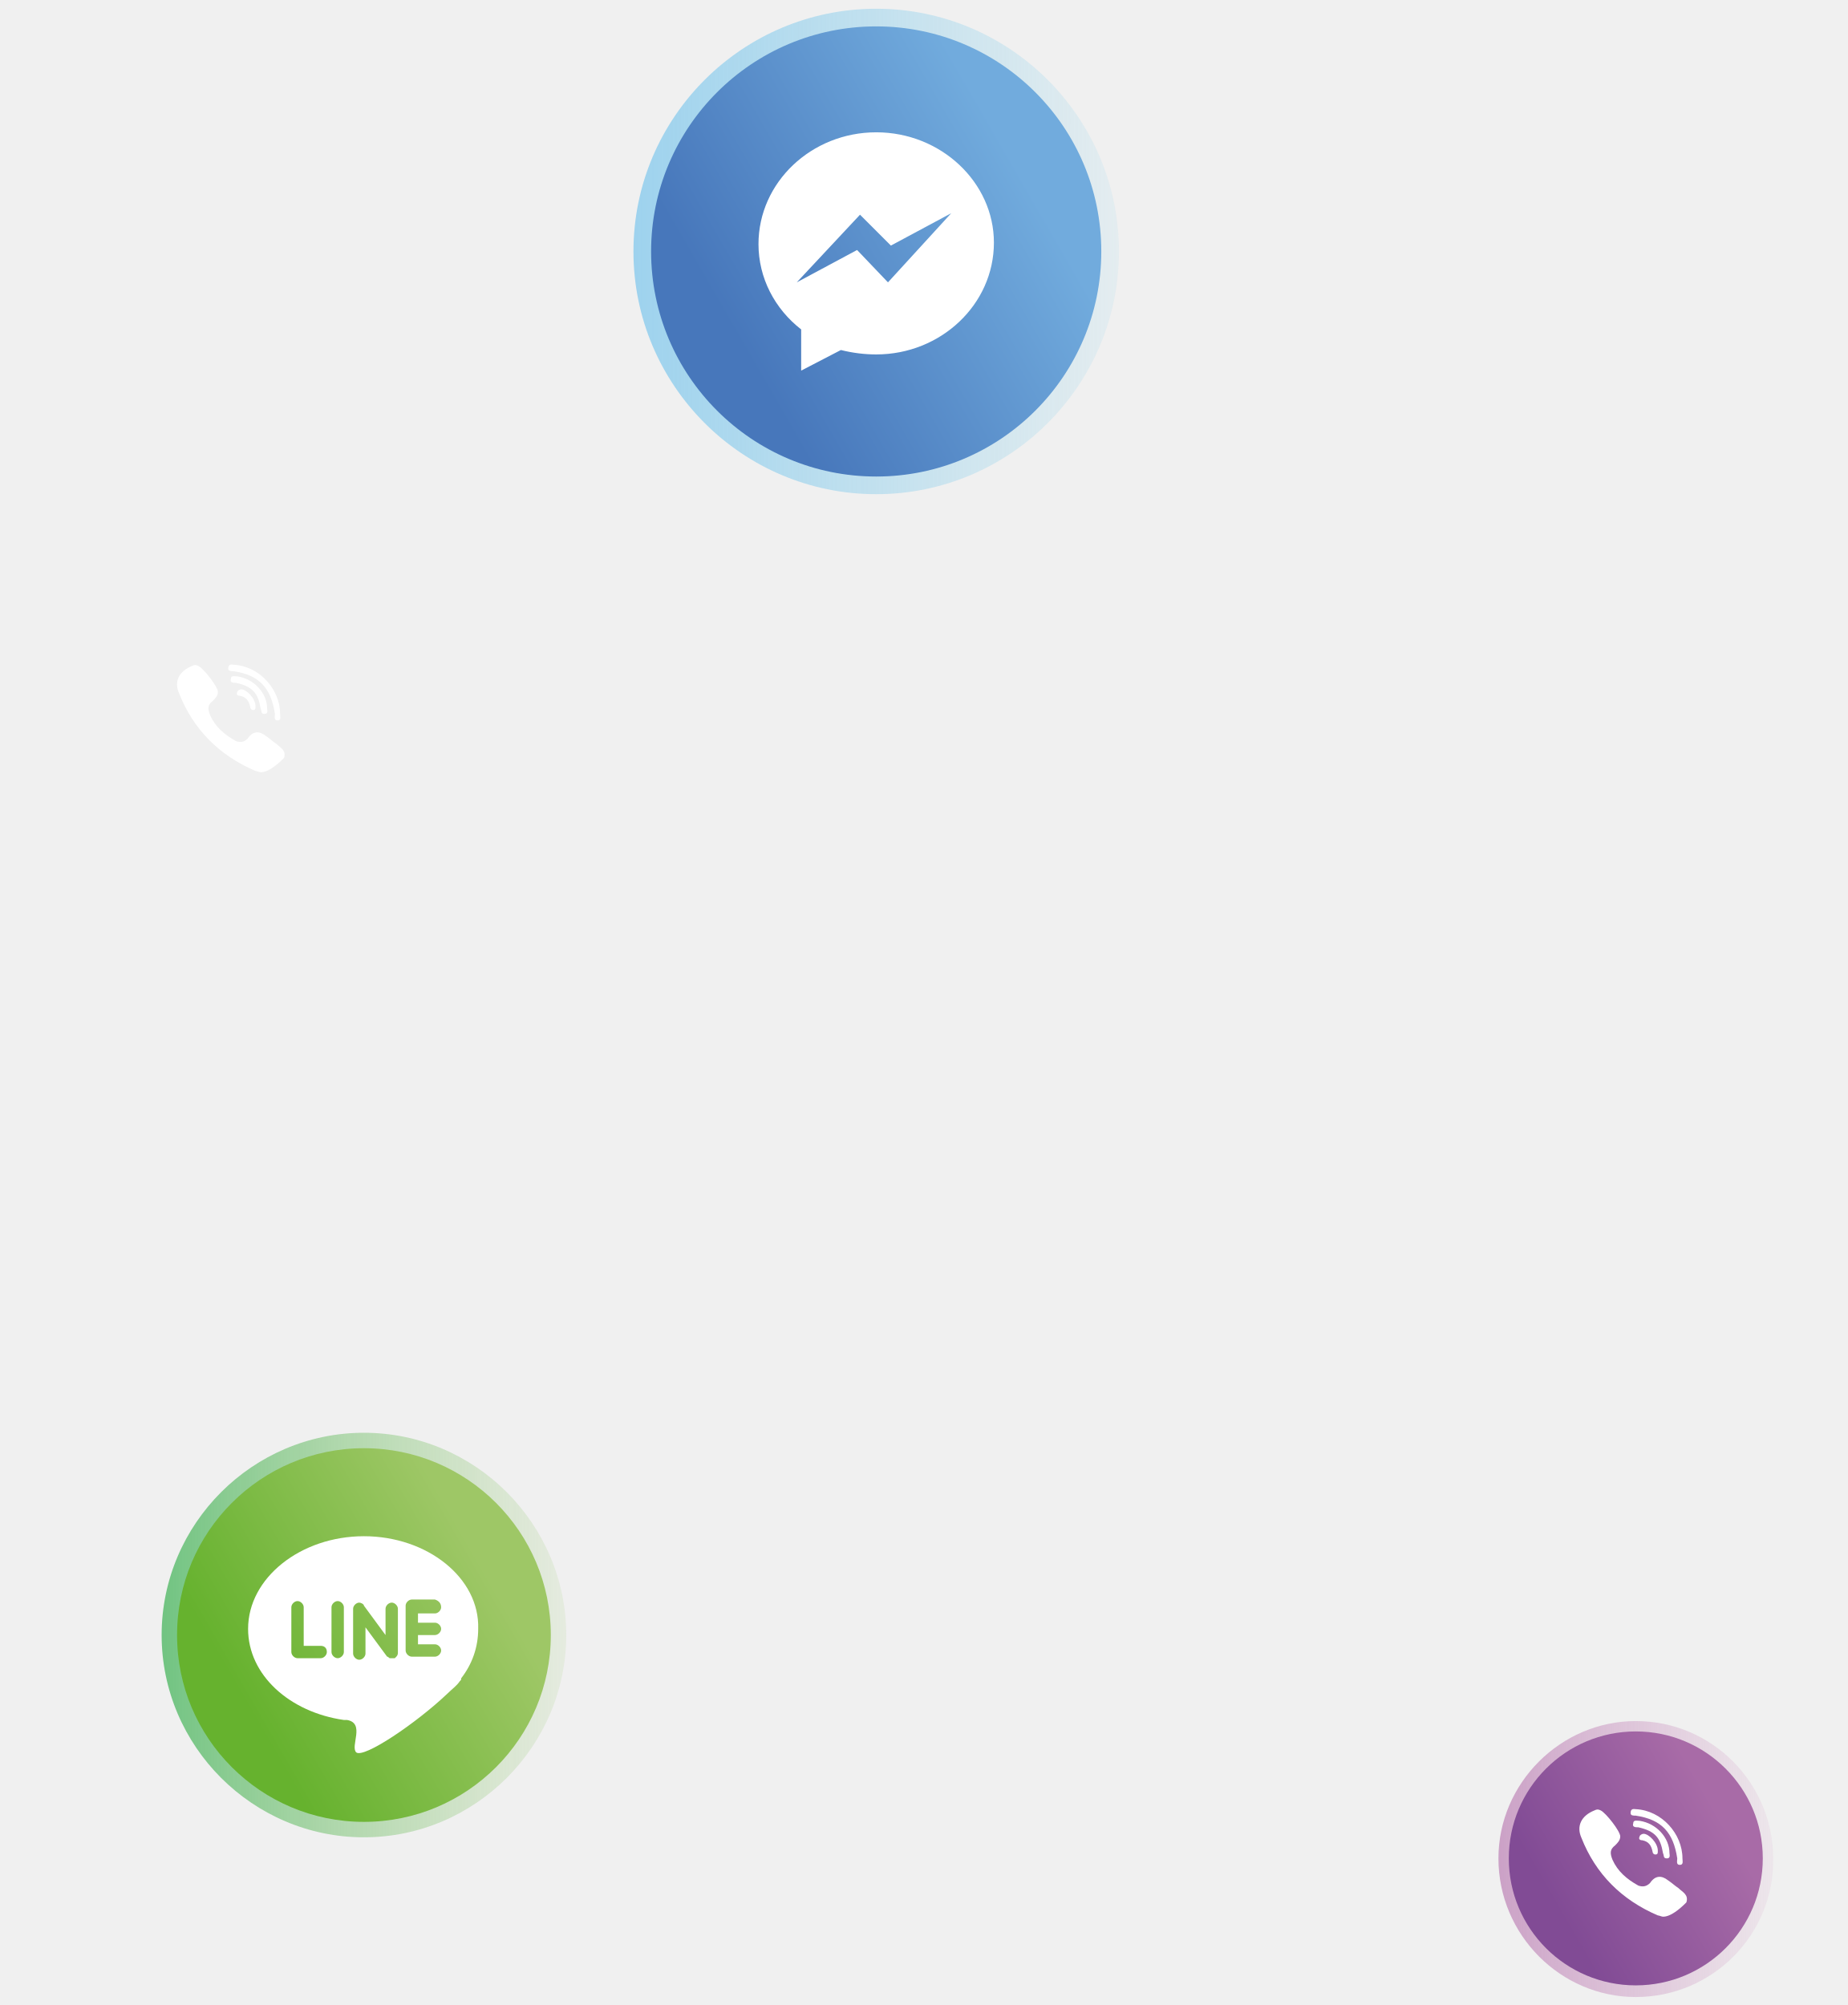
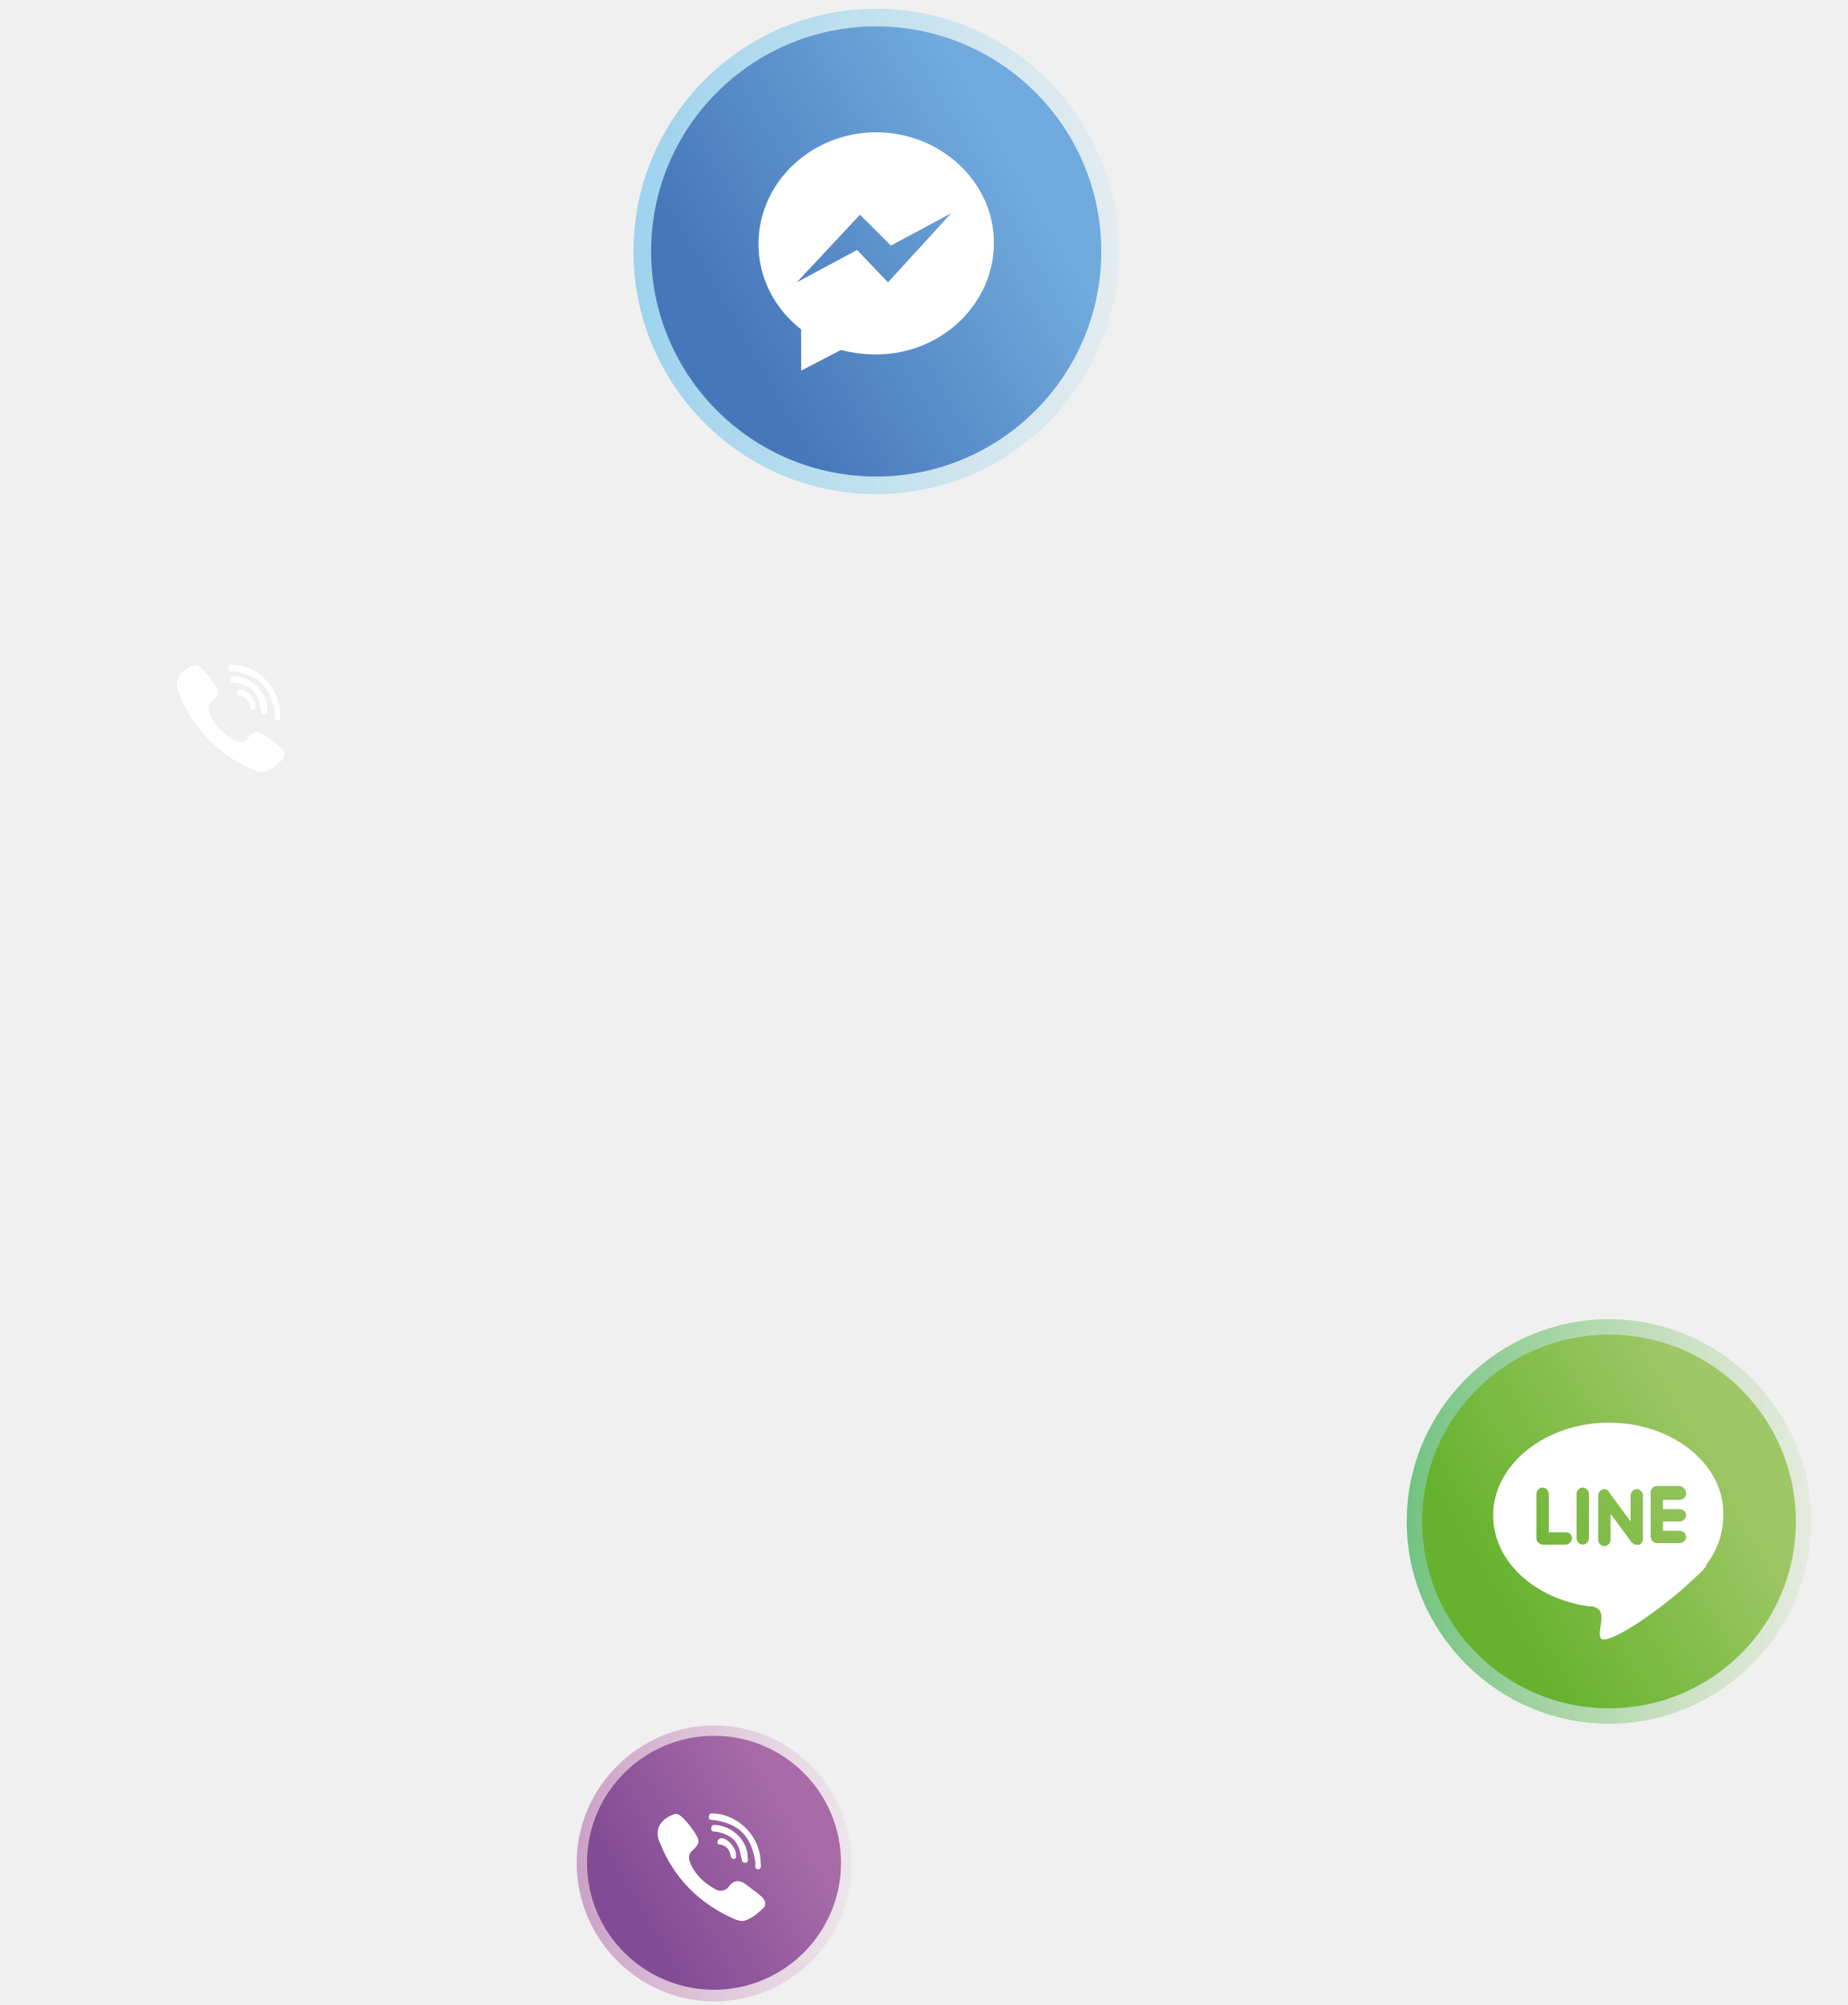
<svg xmlns="http://www.w3.org/2000/svg" width="423" height="459">
  <defs>
-     <linearGradient y2="0.5" x2="1.004" y1="0.5" x1="0" id="paint0_linear">
-       <stop stop-opacity="0.6" stop-color="#B26CAA" />
-       <stop stop-opacity="0.1" stop-color="#CB89BB" offset="1" />
+     <linearGradient id="paint0_linear" x1="0" y1="0.5" x2="1.004" y2="0.5">
+       <stop stop-color="#B26CAA" stop-opacity="0.6" />
+       <stop offset="1" stop-color="#CB89BB" stop-opacity="0.1" />
    </linearGradient>
-     <linearGradient y2="0.686" x2="0.184" y1="0.318" x1="0.821" id="paint1_linear">
-       <stop stop-color="#A86BA7" offset="0.001" />
-       <stop stop-color="#814B95" offset="1" />
+     <linearGradient id="paint1_linear" x1="0.821" y1="0.318" x2="0.184" y2="0.686">
+       <stop offset="0.001" stop-color="#A86BA7" />
+       <stop offset="1" stop-color="#814B95" />
    </linearGradient>
-     <linearGradient y2="0.5" x2="1.001" y1="0.5" x1="0" id="paint2_linear">
-       <stop stop-opacity="0.6" stop-color="#1CA638" />
-       <stop stop-opacity="0.1" stop-color="#7DBB46" offset="1" />
+     <linearGradient id="paint2_linear" x1="0" y1="0.5" x2="1.001" y2="0.5">
+       <stop stop-color="#1CA638" stop-opacity="0.6" />
+       <stop offset="1" stop-color="#7DBB46" stop-opacity="0.1" />
    </linearGradient>
-     <linearGradient y2="0.684" x2="0.183" y1="0.317" x1="0.818" id="paint3_linear">
+     <linearGradient id="paint3_linear" x1="0.818" y1="0.317" x2="0.183" y2="0.684">
      <stop stop-color="#9EC766" />
-       <stop stop-color="#66B22E" offset="1" />
+       <stop offset="1" stop-color="#66B22E" />
    </linearGradient>
-     <linearGradient y2="0.5" x2="1.001" y1="0.5" x1="0" id="paint4_linear">
-       <stop stop-opacity="0.6" stop-color="#66BEEC" />
-       <stop stop-opacity="0.1" stop-color="#73CAEB" offset="1" />
+     <linearGradient id="paint4_linear" x1="0" y1="0.5" x2="1.001" y2="0.5">
+       <stop stop-color="#66BEEC" stop-opacity="0.6" />
+       <stop offset="1" stop-color="#73CAEB" stop-opacity="0.1" />
    </linearGradient>
-     <linearGradient y2="0.683" x2="0.184" y1="0.318" x1="0.817" id="paint5_linear">
+     <linearGradient id="paint5_linear" x1="0.817" y1="0.318" x2="0.184" y2="0.683">
      <stop stop-color="#71ABDD" />
-       <stop stop-color="#4777BB" offset="1" />
+       <stop offset="1" stop-color="#4777BB" />
    </linearGradient>
  </defs>
  <g>
-     <rect fill="none" id="canvas_background" height="461" width="425" y="-1" x="-1" />
+     <rect x="-1" y="-1" width="425" height="461" id="canvas_background" fill="none" />
  </g>
  <g>
-     <path id="svg_1" fill="url(#paint0_linear)" d="m374.44,457.175c-17.2,0 -31.44,-14.237 -31.44,-31.736c0,-17.202 14.24,-31.439 31.44,-31.439c17.5,0 31.44,14.237 31.44,31.439c0.29,17.499 -13.94,31.736 -31.44,31.736zm0,-59.912c-15.72,0 -28.18,12.753 -28.18,28.176c0,15.72 12.76,28.177 28.18,28.177c15.72,0 28.18,-12.754 28.18,-28.177c0.29,-15.423 -12.46,-28.176 -28.18,-28.176z" />
-     <path id="svg_2" fill="url(#paint1_linear)" d="m374.44,454.506c16.05,0 29.07,-13.014 29.07,-29.067c0,-16.053 -13.02,-29.066 -29.07,-29.066c-16.05,0 -29.07,13.013 -29.07,29.066c0,16.053 13.02,29.067 29.07,29.067z" />
-     <path id="svg_3" fill="white" d="m374.44,414.168c5.93,0.296 10.68,5.635 10.68,11.27c0,0.594 0.29,1.483 -0.6,1.483c-0.89,0 -0.59,-0.889 -0.59,-1.483c-0.89,-5.932 -3.56,-8.898 -9.49,-9.787c-0.59,0 -1.19,0 -1.19,-0.593c0,-1.187 0.89,-0.89 1.19,-0.89z" />
-     <path id="svg_4" fill="white" d="m382.15,424.251c0,0.297 0.3,1.187 -0.59,1.187c-0.89,0 -0.6,-0.593 -0.89,-1.187c-0.6,-3.559 -1.78,-5.042 -5.64,-5.932c-0.59,0 -1.48,0 -1.18,-0.889c0,-0.89 0.89,-0.593 1.48,-0.593c3.85,0.593 6.82,3.855 6.82,7.414z" />
-     <path id="svg_5" fill="white" d="m379.48,423.658c0,0.594 0,0.89 -0.59,0.89c-0.3,0 -0.6,-0.296 -0.6,-0.593c-0.29,-1.483 -0.88,-2.373 -2.37,-2.669c-0.59,0 -0.89,-0.297 -0.59,-0.89c0,-0.297 0.59,-0.593 0.89,-0.593c1.19,0 3.26,2.076 3.26,3.855z" />
-     <path id="svg_6" fill="white" d="m380.67,438.785c-0.3,0 -0.89,-0.296 -1.19,-0.296c-8.3,-3.559 -14.24,-9.491 -17.5,-17.796c-1.18,-2.669 0,-5.042 2.97,-6.228c0.59,-0.297 0.89,-0.297 1.48,0c1.19,0.593 4.45,4.745 4.45,5.932c0,0.889 -0.59,1.483 -1.19,2.076c-1.18,0.889 -1.18,1.779 -0.59,3.262c1.19,2.67 3.26,4.449 5.93,5.932c0.89,0.297 1.78,0.297 2.67,-0.593c1.19,-1.78 2.67,-1.78 4.15,-0.593c0.89,0.593 1.49,1.186 2.38,1.779c0.89,0.89 2.37,1.483 1.78,3.263c-1.49,1.483 -3.56,3.262 -5.34,3.262z" />
-     <path id="svg_7" fill="url(#paint2_linear)" d="m83.31,420.61c-25.46,0 -46.31,-20.855 -46.31,-46.305c0,-25.45 20.85,-46.305 46.31,-46.305c25.45,0 46.3,20.855 46.3,46.305c0,25.45 -20.85,46.305 -46.3,46.305zm0,-87.661c-22.98,0 -41.36,18.38 -41.36,41.356c0,22.976 18.73,41.71 41.71,41.71c22.97,0 41.71,-18.734 41.71,-41.71c-0.35,-22.976 -19.09,-41.356 -42.06,-41.356z" />
-     <path id="svg_8" fill="url(#paint3_linear)" d="m83.31,417.076c23.62,0 42.77,-19.149 42.77,-42.77c0,-23.622 -19.15,-42.771 -42.77,-42.771c-23.63,0 -42.78,19.149 -42.78,42.771c0,23.621 19.15,42.77 42.78,42.77z" />
-     <path id="svg_9" fill="white" d="m100.98,367.943c0,0.707 -0.71,1.414 -1.41,1.414l-3.89,0l0,2.121l3.89,0c0.7,0 1.41,0.707 1.41,1.414c0,0.707 -0.71,1.414 -1.41,1.414l-3.89,0l0,2.121l3.89,0c0.7,0 1.41,0.707 1.41,1.414c0,0.707 -0.71,1.414 -1.41,1.414l-5.31,0c-0.7,0 -1.41,-0.707 -1.41,-1.414l0,-10.251c0,-0.707 0.71,-1.414 1.41,-1.414l5.31,0c1.06,0.354 1.41,1.06 1.41,1.767zm-9.9,10.251c0,0.354 0,0.707 -0.35,1.061l-0.36,0.353c-0.35,0 -0.35,0 -0.7,0c-0.36,0 -0.36,0 -0.36,0c-0.35,0 -0.35,-0.353 -0.7,-0.353l-4.95,-6.716l0,6.009c0,0.707 -0.71,1.414 -1.42,1.414c-0.7,0 -1.41,-0.707 -1.41,-1.414l0,-10.251c0,-0.707 0.71,-1.414 1.41,-1.414c0.36,0 1.07,0.353 1.07,0.707l4.94,6.716l0,-6.009c0,-0.707 0.71,-1.414 1.42,-1.414c0.7,0 1.41,0.707 1.41,1.414l0,9.897zm-12.37,0c0,0.707 -0.71,1.414 -1.41,1.414c-0.71,0 -1.42,-0.707 -1.42,-1.414l0,-10.251c0,-0.707 0.71,-1.413 1.42,-1.413c0.7,0 1.41,0.706 1.41,1.413l0,10.251zm-3.89,0c0,0.707 -0.71,1.414 -1.41,1.414l-5.3,0c-0.71,0 -1.42,-0.707 -1.42,-1.414l0,-10.251c0,-0.707 0.71,-1.413 1.42,-1.413c0.7,0 1.41,0.706 1.41,1.413l0,8.837l3.89,0c0.7,0 1.41,0.354 1.41,1.414zm8.49,-26.51c-14.5,0 -26.52,9.543 -26.52,21.208c0,10.604 9.55,19.088 21.92,20.855c0.35,0 0.71,0 0.71,0c4.24,0.707 0.7,6.009 2.12,7.423c1.77,1.414 13.78,-6.716 20.85,-13.432c1.06,-1.06 2.12,-1.767 2.83,-2.828c0.35,-0.353 0.35,-0.353 0.35,-0.707c2.48,-3.181 3.89,-7.069 3.89,-11.311c0.36,-11.665 -11.66,-21.208 -26.15,-21.208z" />
-     <path id="svg_10" fill="url(#paint4_linear)" d="m200.57,113.132c-30.65,0 -55.57,-24.92 -55.57,-55.566c0,-30.646 24.92,-55.566 55.57,-55.566c30.64,0 55.56,24.921 55.56,55.566c0,30.645 -24.92,55.566 -55.56,55.566zm0,-105.407c-27.28,0 -49.85,22.563 -49.85,49.841c0,27.615 22.23,49.841 49.85,49.841c27.61,0 49.84,-22.226 49.84,-49.841c0,-27.278 -22.23,-49.841 -49.84,-49.841z" />
-     <path id="svg_11" fill="url(#paint5_linear)" d="m200.57,109.091c28.45,0 51.52,-23.069 51.52,-51.525c0,-28.456 -23.07,-51.525 -51.52,-51.525c-28.46,0 -51.53,23.068 -51.53,51.525c0,28.456 23.07,51.525 51.53,51.525z" />
-     <path id="svg_12" fill="white" d="m203.26,64.639l-7.07,-7.409l-13.81,7.409l14.48,-15.491l7.07,7.072l13.81,-7.409l-14.48,15.828zm-2.69,-34.35c-14.82,0 -26.95,11.45 -26.95,25.594c0,7.746 3.71,14.818 9.77,19.532l0,9.429l9.09,-4.715c2.7,0.674 5.39,1.01 8.09,1.01c14.81,0 26.94,-11.45 26.94,-25.594c0,-13.807 -12.13,-25.257 -26.94,-25.257z" />
-     <path transform="translate(30,8) " id="svg_24" fill="white" d="m23.439,144.168c5.932,0.296 10.677,5.635 10.677,11.27c0,0.594 0.297,1.483 -0.593,1.483c-0.89,0 -0.593,-0.889 -0.593,-1.483c-0.89,-5.932 -3.559,-8.898 -9.491,-9.787c-0.593,0 -1.186,0 -1.186,-0.593c0,-1.187 0.89,-0.89 1.186,-0.89z" />
-     <path transform="translate(30,8) " id="svg_25" fill="white" d="m31.151,154.251c0,0.297 0.297,1.187 -0.593,1.187c-0.89,0 -0.593,-0.593 -0.89,-1.187c-0.593,-3.559 -1.78,-5.042 -5.635,-5.932c-0.593,0 -1.483,0 -1.186,-0.889c0,-0.89 0.89,-0.593 1.483,-0.593c3.856,0.593 6.822,3.855 6.822,7.414z" />
-     <path transform="translate(30,8) " id="svg_26" fill="white" d="m28.481,153.658c0,0.594 0,0.89 -0.593,0.89c-0.297,0 -0.593,-0.296 -0.593,-0.593c-0.297,-1.483 -0.89,-2.373 -2.373,-2.669c-0.593,0 -0.89,-0.297 -0.593,-0.89c0,-0.297 0.593,-0.593 0.89,-0.593c1.186,0 3.263,2.076 3.263,3.855z" />
-     <path transform="translate(30,8) " id="svg_27" fill="white" d="m29.668,168.785c-0.297,0 -0.89,-0.296 -1.186,-0.296c-8.305,-3.559 -14.237,-9.491 -17.499,-17.796c-1.186,-2.669 0,-5.042 2.966,-6.228c0.593,-0.297 0.89,-0.297 1.483,0c1.186,0.593 4.449,4.745 4.449,5.932c0,0.889 -0.593,1.483 -1.186,2.076c-1.186,0.889 -1.186,1.779 -0.593,3.262c1.186,2.67 3.263,4.449 5.932,5.932c0.89,0.297 1.78,0.297 2.669,-0.593c1.186,-1.78 2.669,-1.78 4.152,-0.593c0.89,0.593 1.483,1.186 2.373,1.779c0.89,0.89 2.373,1.483 1.78,3.263c-1.483,1.483 -3.559,3.262 -5.339,3.262z" />
+     <path d="m163.44,458.175c-17.2,0 -31.44,-14.237 -31.44,-31.736c0,-17.202 14.24,-31.439 31.44,-31.439c17.5,0 31.44,14.237 31.44,31.439c0.29,17.499 -13.94,31.736 -31.44,31.736zm0,-59.912c-15.72,0 -28.18,12.753 -28.18,28.176c0,15.72 12.76,28.177 28.18,28.177c15.72,0 28.18,-12.754 28.18,-28.177c0.29,-15.423 -12.46,-28.176 -28.18,-28.176z" fill="url(#paint0_linear)" id="svg_1" />
+     <path d="m163.44,455.506c16.05,0 29.07,-13.014 29.07,-29.067c0,-16.053 -13.02,-29.066 -29.07,-29.066c-16.05,0 -29.07,13.013 -29.07,29.066c0,16.053 13.02,29.067 29.07,29.067z" fill="url(#paint1_linear)" id="svg_2" />
+     <path d="m163.44,415.168c5.93,0.296 10.68,5.635 10.68,11.27c0,0.594 0.29,1.483 -0.6,1.483c-0.89,0 -0.59,-0.889 -0.59,-1.483c-0.89,-5.932 -3.56,-8.898 -9.49,-9.787c-0.59,0 -1.19,0 -1.19,-0.593c0,-1.187 0.89,-0.89 1.19,-0.89z" fill="white" id="svg_3" />
+     <path d="m171.15,425.251c0,0.297 0.3,1.187 -0.59,1.187c-0.89,0 -0.6,-0.593 -0.89,-1.187c-0.6,-3.559 -1.78,-5.042 -5.64,-5.932c-0.59,0 -1.48,0 -1.18,-0.889c0,-0.89 0.89,-0.593 1.48,-0.593c3.85,0.593 6.82,3.855 6.82,7.414z" fill="white" id="svg_4" />
+     <path d="m168.48,424.658c0,0.594 0,0.89 -0.59,0.89c-0.3,0 -0.6,-0.296 -0.6,-0.593c-0.29,-1.483 -0.88,-2.373 -2.37,-2.669c-0.59,0 -0.89,-0.297 -0.59,-0.89c0,-0.297 0.59,-0.593 0.89,-0.593c1.19,0 3.26,2.076 3.26,3.855z" fill="white" id="svg_5" />
+     <path d="m169.67,439.785c-0.3,0 -0.89,-0.296 -1.19,-0.296c-8.3,-3.559 -14.24,-9.491 -17.5,-17.796c-1.18,-2.669 0,-5.042 2.97,-6.228c0.59,-0.297 0.89,-0.297 1.48,0c1.19,0.593 4.45,4.745 4.45,5.932c0,0.889 -0.59,1.483 -1.19,2.076c-1.18,0.889 -1.18,1.779 -0.59,3.262c1.19,2.67 3.26,4.449 5.93,5.932c0.89,0.297 1.78,0.297 2.67,-0.593c1.19,-1.78 2.67,-1.78 4.15,-0.593c0.89,0.593 1.49,1.186 2.38,1.779c0.89,0.89 2.37,1.483 1.78,3.263c-1.49,1.483 -3.56,3.262 -5.34,3.262z" fill="white" id="svg_6" />
+     <path d="m368.31,394.61c-25.46,0 -46.31,-20.855 -46.31,-46.305c0,-25.45 20.85,-46.305 46.31,-46.305c25.45,0 46.3,20.855 46.3,46.305c0,25.45 -20.85,46.305 -46.3,46.305zm0,-87.661c-22.98,0 -41.36,18.38 -41.36,41.356c0,22.976 18.73,41.71 41.71,41.71c22.97,0 41.71,-18.734 41.71,-41.71c-0.35,-22.976 -19.09,-41.356 -42.06,-41.356z" fill="url(#paint2_linear)" id="svg_7" />
+     <path d="m368.31,391.076c23.62,0 42.77,-19.149 42.77,-42.77c0,-23.622 -19.15,-42.771 -42.77,-42.771c-23.63,0 -42.78,19.149 -42.78,42.771c0,23.621 19.15,42.77 42.78,42.77z" fill="url(#paint3_linear)" id="svg_8" />
+     <path d="m385.98,341.943c0,0.707 -0.71,1.414 -1.41,1.414l-3.89,0l0,2.121l3.89,0c0.7,0 1.41,0.707 1.41,1.414c0,0.707 -0.71,1.414 -1.41,1.414l-3.89,0l0,2.121l3.89,0c0.7,0 1.41,0.707 1.41,1.414c0,0.707 -0.71,1.414 -1.41,1.414l-5.31,0c-0.7,0 -1.41,-0.707 -1.41,-1.414l0,-10.251c0,-0.707 0.71,-1.414 1.41,-1.414l5.31,0c1.06,0.354 1.41,1.06 1.41,1.767zm-9.9,10.251c0,0.354 0,0.707 -0.35,1.061l-0.36,0.353c-0.35,0 -0.35,0 -0.7,0c-0.36,0 -0.36,0 -0.36,0c-0.35,0 -0.35,-0.353 -0.7,-0.353l-4.95,-6.716l0,6.009c0,0.707 -0.71,1.414 -1.42,1.414c-0.7,0 -1.41,-0.707 -1.41,-1.414l0,-10.251c0,-0.707 0.71,-1.414 1.41,-1.414c0.36,0 1.07,0.353 1.07,0.707l4.94,6.716l0,-6.009c0,-0.707 0.71,-1.414 1.42,-1.414c0.7,0 1.41,0.707 1.41,1.414l0,9.897zm-12.37,0c0,0.707 -0.71,1.414 -1.41,1.414c-0.71,0 -1.42,-0.707 -1.42,-1.414l0,-10.251c0,-0.707 0.71,-1.413 1.42,-1.413c0.7,0 1.41,0.706 1.41,1.413l0,10.251zm-3.89,0c0,0.707 -0.71,1.414 -1.41,1.414l-5.3,0c-0.71,0 -1.42,-0.707 -1.42,-1.414l0,-10.251c0,-0.707 0.71,-1.413 1.42,-1.413c0.7,0 1.41,0.706 1.41,1.413l0,8.837l3.89,0c0.7,0 1.41,0.354 1.41,1.414zm8.49,-26.51c-14.5,0 -26.52,9.543 -26.52,21.208c0,10.604 9.55,19.088 21.92,20.855c0.35,0 0.71,0 0.71,0c4.24,0.707 0.7,6.009 2.12,7.423c1.77,1.414 13.78,-6.716 20.85,-13.432c1.06,-1.06 2.12,-1.767 2.83,-2.828c0.35,-0.353 0.35,-0.353 0.35,-0.707c2.48,-3.181 3.89,-7.069 3.89,-11.311c0.36,-11.665 -11.66,-21.208 -26.15,-21.208z" fill="white" id="svg_9" />
+     <path d="m200.57,113.132c-30.65,0 -55.57,-24.92 -55.57,-55.566c0,-30.646 24.92,-55.566 55.57,-55.566c30.64,0 55.56,24.921 55.56,55.566c0,30.645 -24.92,55.566 -55.56,55.566zm0,-105.407c-27.28,0 -49.85,22.563 -49.85,49.841c0,27.615 22.23,49.841 49.85,49.841c27.61,0 49.84,-22.226 49.84,-49.841c0,-27.278 -22.23,-49.841 -49.84,-49.841z" fill="url(#paint4_linear)" id="svg_10" />
+     <path d="m200.57,109.091c28.45,0 51.52,-23.069 51.52,-51.525c0,-28.456 -23.07,-51.525 -51.52,-51.525c-28.46,0 -51.53,23.068 -51.53,51.525c0,28.456 23.07,51.525 51.53,51.525z" fill="url(#paint5_linear)" id="svg_11" />
+     <path d="m203.26,64.639l-7.07,-7.409l-13.81,7.409l14.48,-15.491l7.07,7.072l13.81,-7.409l-14.48,15.828zm-2.69,-34.35c-14.82,0 -26.95,11.45 -26.95,25.594c0,7.746 3.71,14.818 9.77,19.532l0,9.429l9.09,-4.715c2.7,0.674 5.39,1.01 8.09,1.01c14.81,0 26.94,-11.45 26.94,-25.594c0,-13.807 -12.13,-25.257 -26.94,-25.257z" fill="white" id="svg_12" />
+     <path d="m53.439,152.168c5.932,0.296 10.677,5.635 10.677,11.27c0,0.594 0.297,1.483 -0.593,1.483c-0.89,0 -0.593,-0.889 -0.593,-1.483c-0.89,-5.932 -3.559,-8.898 -9.491,-9.787c-0.593,0 -1.186,0 -1.186,-0.593c0,-1.187 0.89,-0.89 1.186,-0.89z" fill="white" id="svg_24" />
+     <path d="m61.151,162.251c0,0.297 0.297,1.187 -0.593,1.187c-0.89,0 -0.593,-0.593 -0.89,-1.187c-0.593,-3.559 -1.78,-5.042 -5.635,-5.932c-0.593,0 -1.483,0 -1.186,-0.889c0,-0.89 0.89,-0.593 1.483,-0.593c3.856,0.593 6.822,3.855 6.822,7.414z" fill="white" id="svg_25" />
+     <path d="m58.481,161.658c0,0.594 0,0.89 -0.593,0.89c-0.297,0 -0.593,-0.296 -0.593,-0.593c-0.297,-1.483 -0.89,-2.373 -2.373,-2.669c-0.593,0 -0.89,-0.297 -0.593,-0.89c0,-0.297 0.593,-0.593 0.89,-0.593c1.186,0 3.263,2.076 3.263,3.855z" fill="white" id="svg_26" />
+     <path d="m59.668,176.785c-0.297,0 -0.89,-0.296 -1.186,-0.296c-8.305,-3.559 -14.237,-9.491 -17.499,-17.796c-1.186,-2.669 0,-5.042 2.966,-6.228c0.593,-0.297 0.89,-0.297 1.483,0c1.186,0.593 4.449,4.745 4.449,5.932c0,0.889 -0.593,1.483 -1.186,2.076c-1.186,0.889 -1.186,1.779 -0.593,3.262c1.186,2.67 3.263,4.449 5.932,5.932c0.89,0.297 1.78,0.297 2.669,-0.593c1.186,-1.78 2.669,-1.78 4.152,-0.593c0.89,0.593 1.483,1.186 2.373,1.779c0.89,0.89 2.373,1.483 1.78,3.263c-1.483,1.483 -3.559,3.262 -5.339,3.262z" fill="white" id="svg_27" />
  </g>
</svg>
